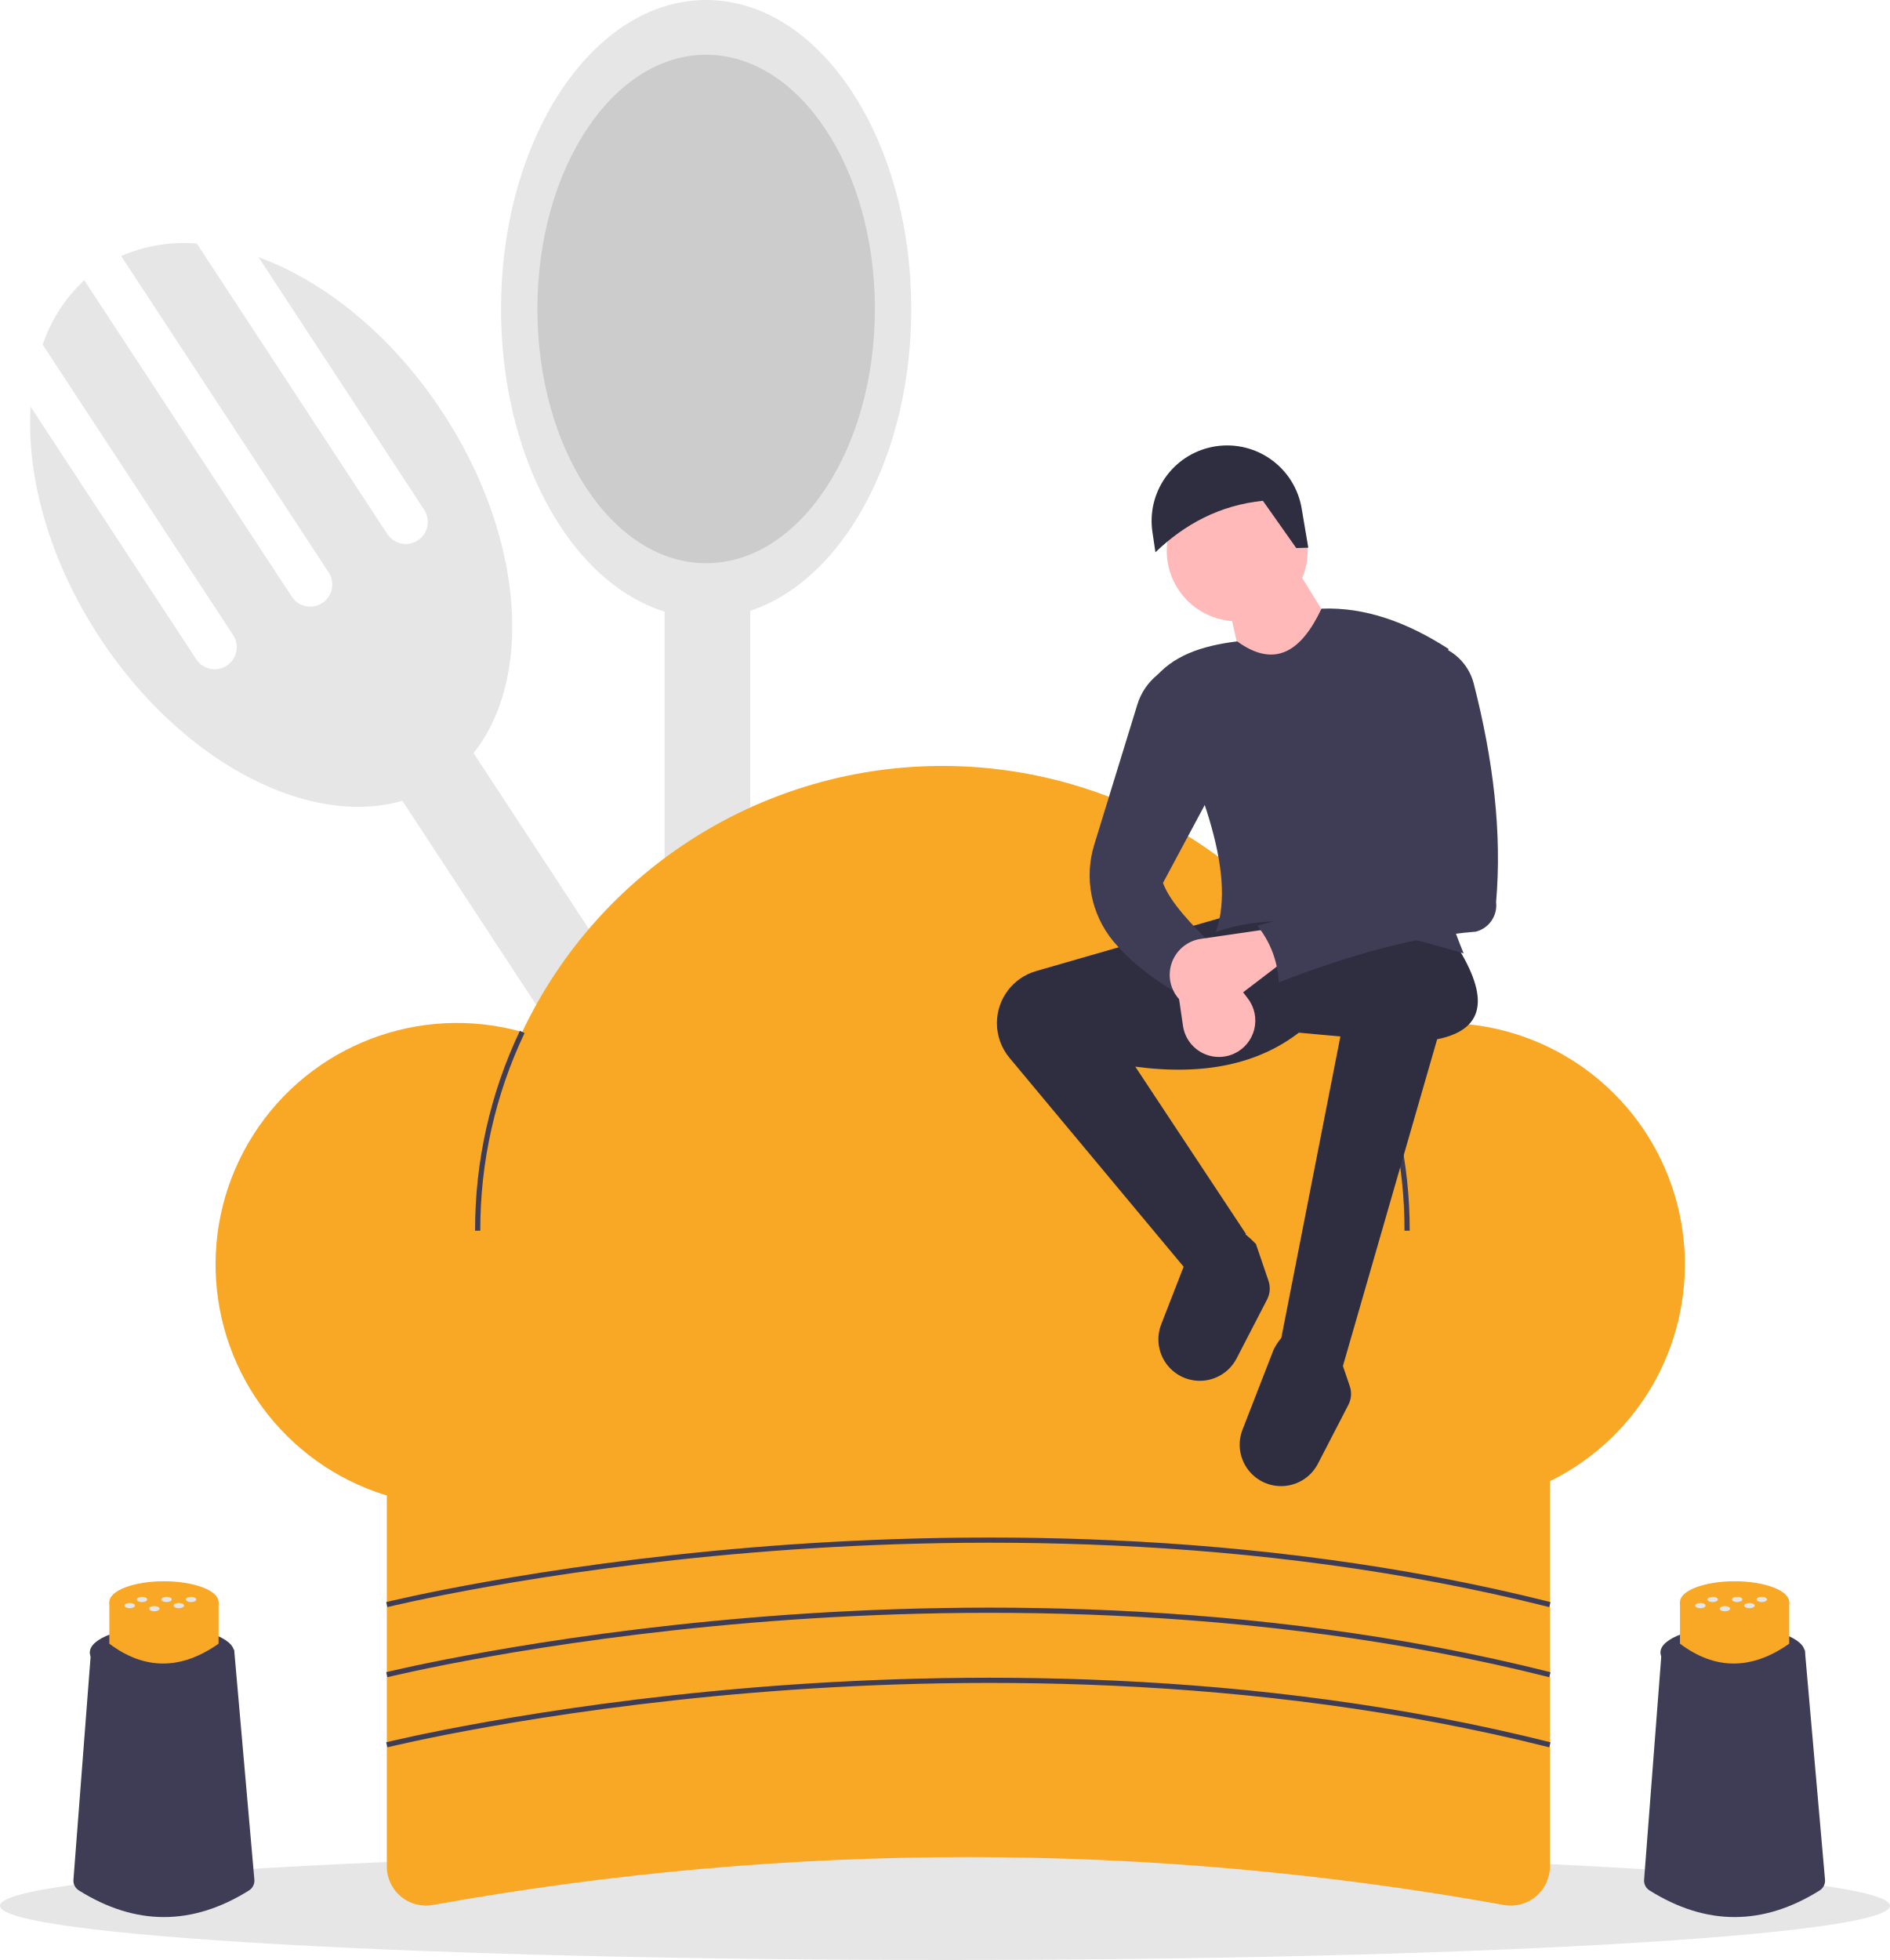
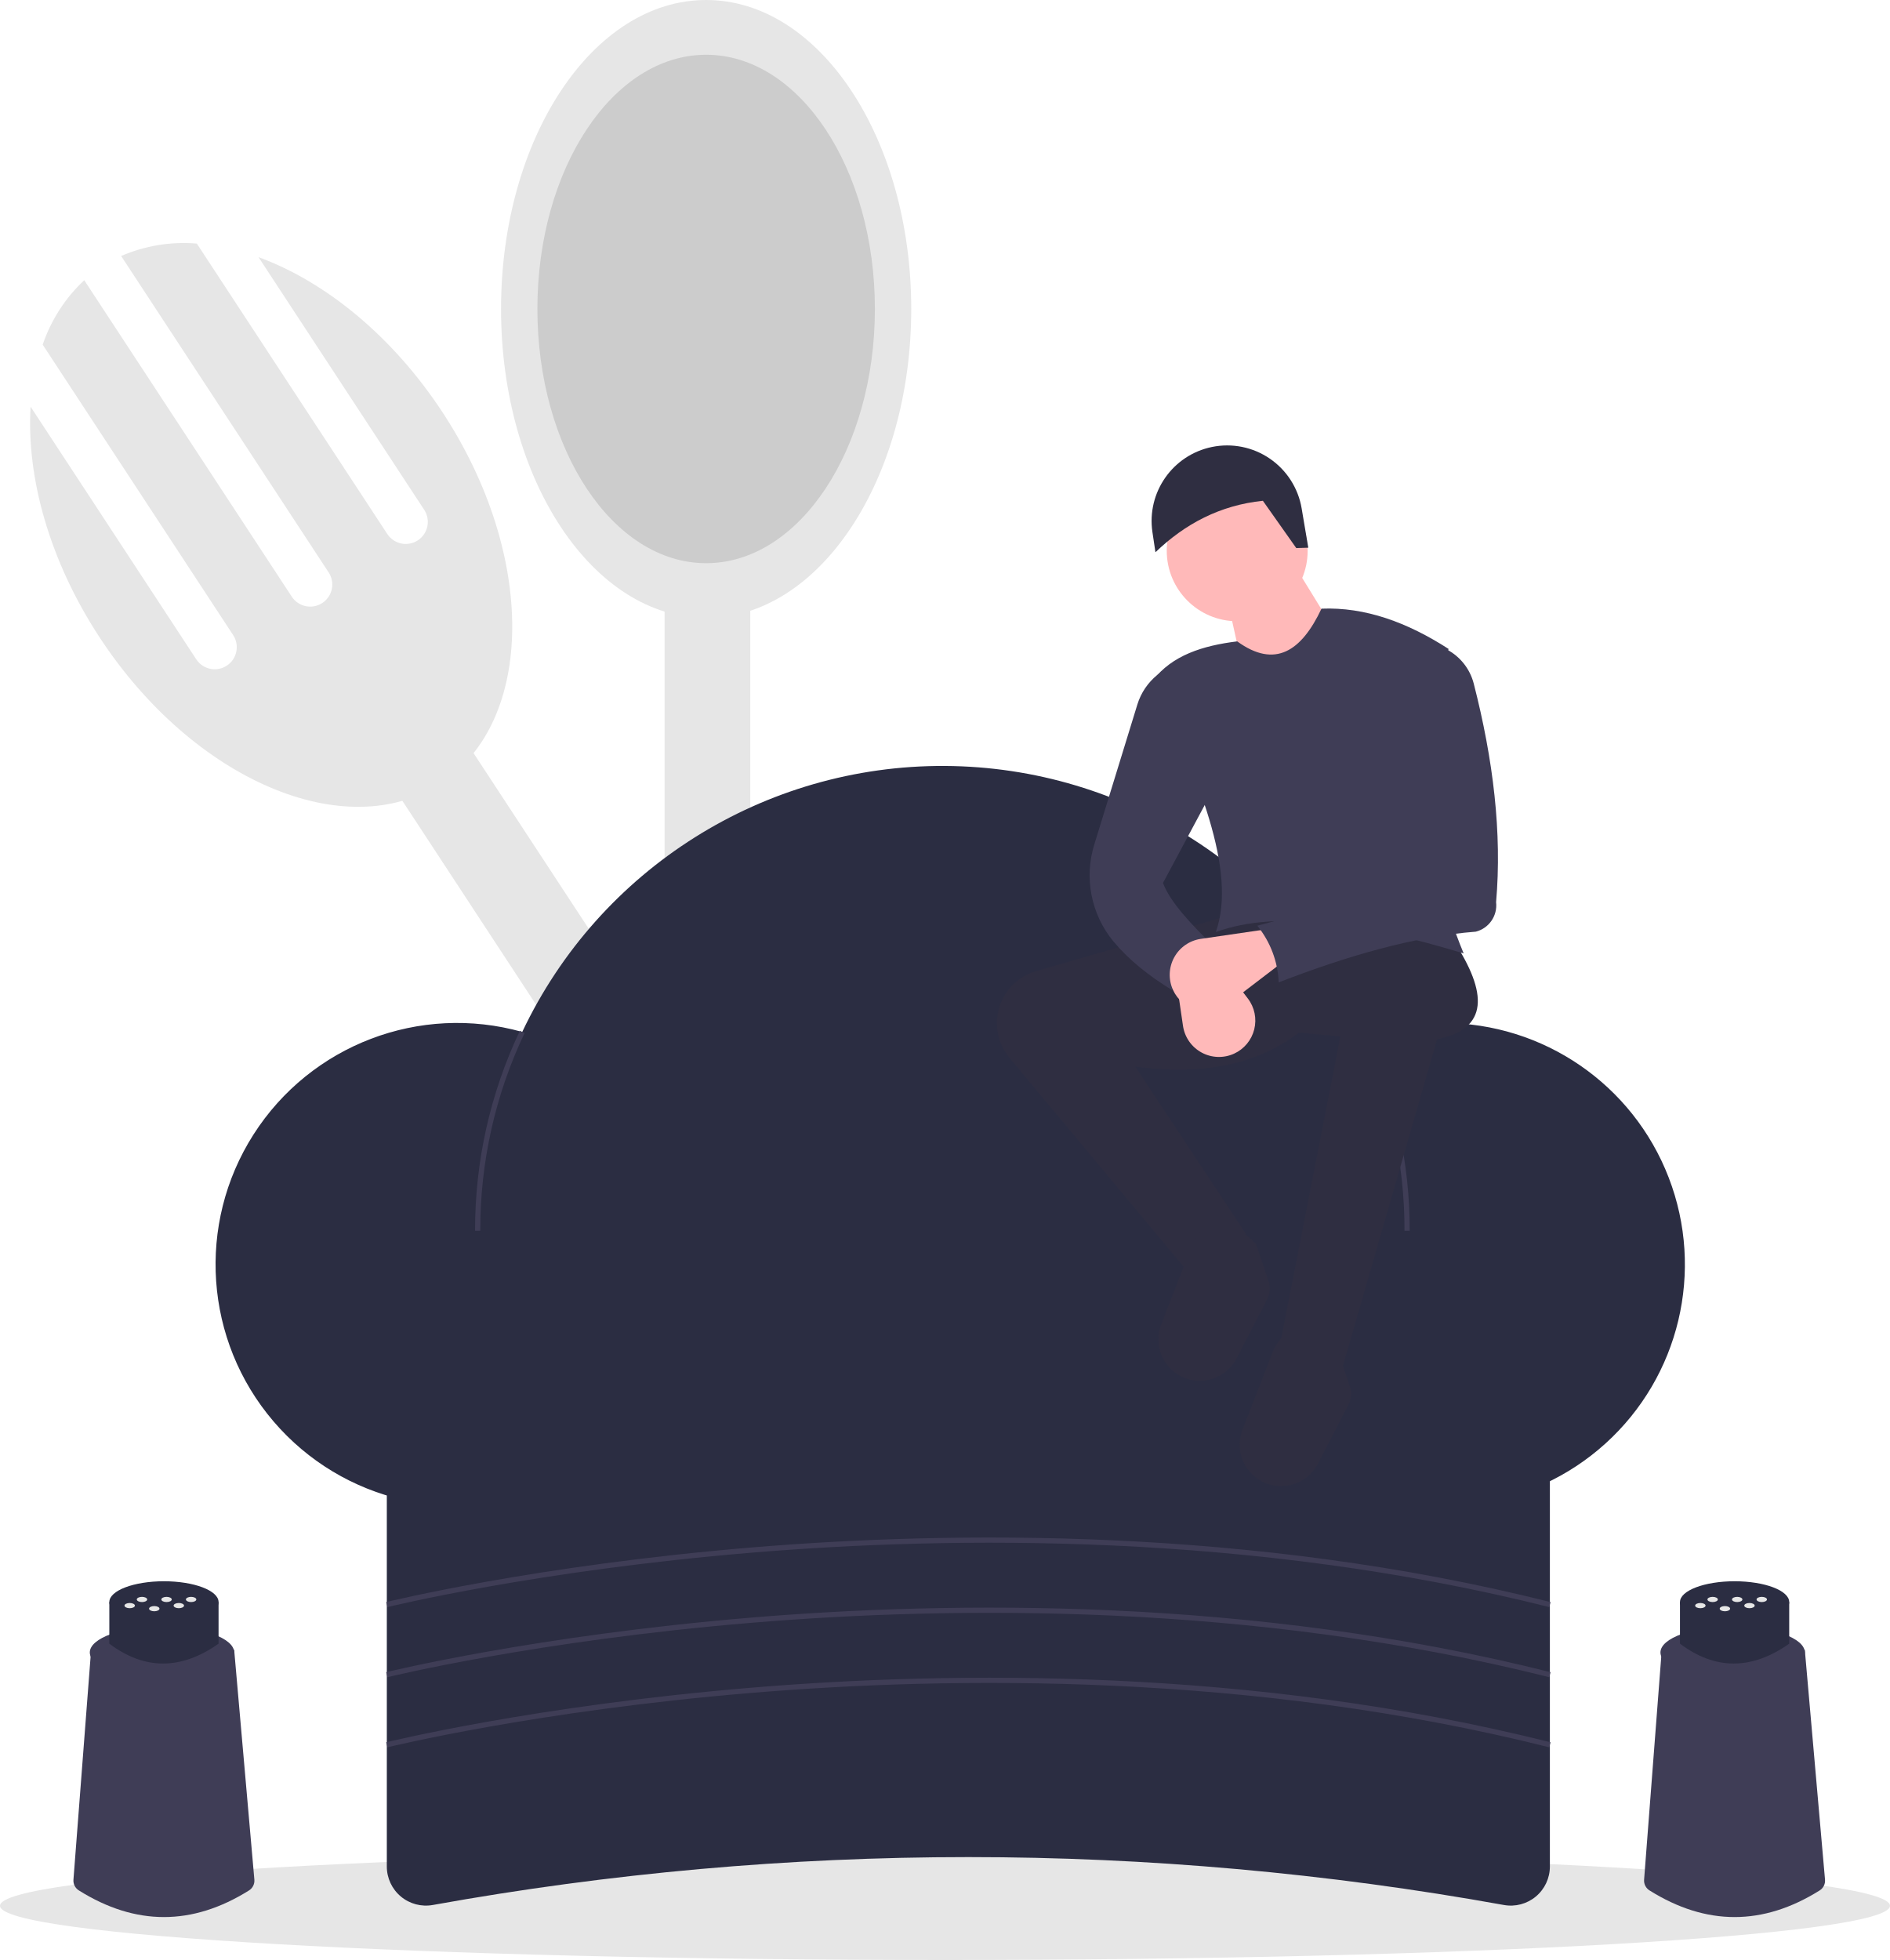
<svg xmlns="http://www.w3.org/2000/svg" data-name="Layer 1" width="728" height="754.885" viewBox="0 0 728 754.885">
  <rect x="514.67" y="302.631" width="33" height="524" transform="translate(-458.6543 311.2459) rotate(-33.25976)" fill="#e6e6e6" />
  <path d="M335.583,171.606l63.844,97.343a8.5,8.5,0,0,1-14.215,9.323L311.815,166.365a60.627,60.627,0,0,0-29.149,4.787L362.634,293.08a8.5,8.5,0,0,1-14.215,9.323l-79.969-121.928A60.627,60.627,0,0,0,252.445,205.304L325.842,317.211a8.5,8.5,0,0,1-14.215,9.323l-63.844-97.343c-1.64,27.142,7.209,59.311,26.603,88.881,36.044,54.956,94.84,80.109,131.323,56.181s36.84-87.877.795-142.833C387.11,201.85,361.13,180.916,335.583,171.606Z" transform="translate(-236 -72.55738)" fill="#e6e6e6" />
  <rect x="256" y="204" width="33" height="524" fill="#e6e6e6" />
  <ellipse cx="272" cy="119" rx="79" ry="119" fill="#e6e6e6" />
  <ellipse cx="272" cy="119" rx="65" ry="97.911" fill="#ccc" />
  <ellipse cx="364" cy="734" rx="364" ry="20.885" fill="#e6e6e6" />
-   <path d="M815.268,806.25a1162.796,1162.796,0,0,0-412.536,0A15.049,15.049,0,0,1,385,791.458V604.557H833V791.458A15.049,15.049,0,0,1,815.268,806.25Z" transform="translate(-236 -72.55738)" fill="#f9a826" />
-   <path d="M792,466.557a92.858,92.858,0,0,0-30.395,5.086,179.055,179.055,0,0,0-324.444-1.639,93.005,93.005,0,1,0,12.17,174.75,179.026,179.026,0,0,0,300.748-2.164A93.007,93.007,0,1,0,792,466.557Z" transform="translate(-236 -72.55738)" fill="#f9a826" />
+   <path d="M815.268,806.25a1162.796,1162.796,0,0,0-412.536,0A15.049,15.049,0,0,1,385,791.458V604.557H833V791.458A15.049,15.049,0,0,1,815.268,806.25Z" transform="translate(-236 -72.55738)" fill="#2b2d42" />
+   <path d="M792,466.557a92.858,92.858,0,0,0-30.395,5.086,179.055,179.055,0,0,0-324.444-1.639,93.005,93.005,0,1,0,12.17,174.75,179.026,179.026,0,0,0,300.748-2.164A93.007,93.007,0,1,0,792,466.557Z" transform="translate(-236 -72.55738)" fill="#2b2d42" />
  <path d="M421,546.557h-2A178.402,178.402,0,0,1,436.247,469.572l1.808.856A176.41,176.41,0,0,0,421,546.557Z" transform="translate(-236 -72.55738)" fill="#3f3d56" />
  <path d="M779,546.557h-2a176.526,176.526,0,0,0-16.294-74.501l1.816-.838A178.51,178.51,0,0,1,779,546.557Z" transform="translate(-236 -72.55738)" fill="#3f3d56" />
  <path d="M385.241,691.528l-.482-1.941c.564-.14,57.403-14.1,140.7-21.026,76.881-6.393,192.687-7.935,307.785,21.027l-.488,1.939C717.939,662.637,602.387,664.173,525.667,670.551,442.519,677.462,385.804,691.388,385.241,691.528Z" transform="translate(-236 -72.55738)" fill="#3f3d56" />
  <path d="M385.241,718.528l-.482-1.941c.564-.14,57.403-14.1,140.7-21.026,76.881-6.393,192.687-7.935,307.785,21.027l-.488,1.939C717.939,689.637,602.387,691.175,525.667,697.551,442.519,704.462,385.804,718.388,385.241,718.528Z" transform="translate(-236 -72.55738)" fill="#3f3d56" />
  <path d="M385.241,745.528l-.482-1.941c.564-.14,57.403-14.1,140.7-21.026,76.881-6.393,192.687-7.935,307.785,21.027l-.488,1.939C717.939,716.637,602.387,718.175,525.667,724.551,442.519,731.462,385.804,745.388,385.241,745.528Z" transform="translate(-236 -72.55738)" fill="#3f3d56" />
  <path d="M753.267,598.713,729.037,590.475l23.261-118.729-15.992-1.454c-15.594,11.964-36.36,16.655-62.999,13.084l42.645,64.453-21.745,15.349-69.368-83.205A20.866,20.866,0,0,1,620,466.612v0a20.866,20.866,0,0,1,15.091-20.051L709.168,425.224l86.745,9.692c13.115,19.994,13.627,33.9-6.336,37.911Z" transform="translate(-236 -72.55738)" fill="#2f2e41" />
  <path d="M728.467,644.901h0a15.959,15.959,0,0,1-13.866-21.711l12.046-30.976c6.119-11.591,14.516-10.14,24.433,0l4.846,14.215a9.175,9.175,0,0,1-.535,7.176L743.65,636.306A15.959,15.959,0,0,1,728.467,644.901Z" transform="translate(-236 -72.55738)" fill="#2f2e41" />
  <path d="M697.152,604.338h0a15.959,15.959,0,0,1-13.866-21.711l12.046-30.976c6.119-11.591,14.516-10.14,24.433,0l4.846,14.215a9.175,9.175,0,0,1-.535,7.176L712.335,595.743A15.959,15.959,0,0,1,697.152,604.338Z" transform="translate(-236 -72.55738)" fill="#2f2e41" />
  <circle cx="476.56" cy="212.131" r="27.138" fill="#ffb9b9" />
  <polygon points="518.721 250.415 481.406 269.799 473.652 234.907 499.336 218.915 518.721 250.415" fill="#ffb9b9" />
  <path d="M799.789,439.762c-37.234-11.246-71.018-17.073-95.468-8.238,8.427-23.708-7.127-59.911-24.23-96.921,7.379-9.647,19.146-13.383,32.469-15.023,14.577,10.584,24.741,3.791,32.469-12.6,16.854-.677,33.095,5.292,48.945,15.507C781.584,362.173,783.814,401.253,799.789,439.762Z" transform="translate(-236 -72.55738)" fill="#3f3d56" />
  <path d="M703.837,437.339c-5.88,3.466-11.306,9.303-16.477,16.477-8.738-5.349-16.428-11.439-22.486-18.683a40.011,40.011,0,0,1-7.33-37.429l16.561-53.822a23.61,23.61,0,0,1,7.678-11.381l2.186-1.776,21.807,41.192-21.807,40.707C686.734,420.039,694.883,428.603,703.837,437.339Z" transform="translate(-236 -72.55738)" fill="#3f3d56" />
  <path d="M711.343,478.375h0a14.005,14.005,0,0,1-19.667-10.719L688.072,442.982l12.6-6.785,15.991,20.934A14.005,14.005,0,0,1,711.343,478.375Z" transform="translate(-236 -72.55738)" fill="#ffb9b9" />
  <path d="M739.94,283.5l-4.634.138-12.853-18.207c-16.47,1.703-29.965,8.858-41.385,19.818l-1.158-7.72a29.102,29.102,0,0,1,22.903-32.819h0a29.102,29.102,0,0,1,34.572,23.657Z" transform="translate(-236 -72.55738)" fill="#2f2e41" />
  <path d="M687.828,453.826v0a14.005,14.005,0,0,1,10.719-19.667l24.675-3.604,6.785,12.6L709.072,459.145A14.005,14.005,0,0,1,687.828,453.826Z" transform="translate(-236 -72.55738)" fill="#ffb9b9" />
  <path d="M804.49,431.381c-23.475,1.823-49.106,9.143-75.938,19.527a37.121,37.121,0,0,0-8.238-21.807c24.37-6.419,46.484-13.951,60.091-25.684L772.167,341.387l17.93-20.353,3.093,1.614a20.652,20.652,0,0,1,10.469,13.143c7.571,29.449,10.934,57.665,8.622,84.218A10.471,10.471,0,0,1,804.49,431.381Z" transform="translate(-236 -72.55738)" fill="#3f3d56" />
  <path d="M331.886,800.669q-32.749,20.483-65.497-.017a4.441,4.441,0,0,1-2.101-4.096l6.812-88.561h55.1l7.783,88.53A4.44,4.44,0,0,1,331.886,800.669Z" transform="translate(-236 -72.55738)" fill="#3f3d56" />
  <ellipse cx="62.396" cy="636.439" rx="27.804" ry="10.018" fill="#3f3d56" />
-   <path d="M320.189,705.614q-21.733,15.288-42.077,0V689.585h42.077Z" transform="translate(-236 -72.55738)" fill="#f9a826" />
-   <ellipse cx="63.151" cy="617.028" rx="21.038" ry="8.015" fill="#f9a826" />
+   <path d="M320.189,705.614q-21.733,15.288-42.077,0V689.585h42.077Z" transform="translate(-236 -72.55738)" fill="#2b2d42" />
+   <ellipse cx="63.151" cy="617.028" rx="21.038" ry="8.015" fill="#2b2d42" />
  <ellipse cx="64.153" cy="616.026" rx="2.004" ry="1.002" fill="#e6e6e6" />
  <ellipse cx="73.614" cy="616.026" rx="2.004" ry="1.002" fill="#e6e6e6" />
  <ellipse cx="68.883" cy="618.391" rx="2.004" ry="1.002" fill="#e6e6e6" />
  <ellipse cx="49.961" cy="618.391" rx="2.004" ry="1.002" fill="#e6e6e6" />
  <ellipse cx="54.692" cy="616.026" rx="2.004" ry="1.002" fill="#e6e6e6" />
  <ellipse cx="59.422" cy="619.574" rx="2.004" ry="1.002" fill="#e6e6e6" />
  <path d="M936.886,800.669q-32.749,20.483-65.497-.017a4.441,4.441,0,0,1-2.101-4.096l6.812-88.561h55.1l7.783,88.53A4.44,4.44,0,0,1,936.886,800.669Z" transform="translate(-236 -72.55738)" fill="#3f3d56" />
  <ellipse cx="667.396" cy="636.439" rx="27.804" ry="10.018" fill="#3f3d56" />
-   <path d="M925.189,705.614q-21.733,15.288-42.077,0V689.585h42.077Z" transform="translate(-236 -72.55738)" fill="#f9a826" />
-   <ellipse cx="668.151" cy="617.028" rx="21.038" ry="8.015" fill="#f9a826" />
+   <path d="M925.189,705.614q-21.733,15.288-42.077,0V689.585h42.077Z" transform="translate(-236 -72.55738)" fill="#2b2d42" />
+   <ellipse cx="668.151" cy="617.028" rx="21.038" ry="8.015" fill="#2b2d42" />
  <ellipse cx="669.153" cy="616.026" rx="2.004" ry="1.002" fill="#e6e6e6" />
  <ellipse cx="678.614" cy="616.026" rx="2.004" ry="1.002" fill="#e6e6e6" />
  <ellipse cx="673.883" cy="618.391" rx="2.004" ry="1.002" fill="#e6e6e6" />
  <ellipse cx="654.961" cy="618.391" rx="2.004" ry="1.002" fill="#e6e6e6" />
  <ellipse cx="659.692" cy="616.026" rx="2.004" ry="1.002" fill="#e6e6e6" />
  <ellipse cx="664.422" cy="619.574" rx="2.004" ry="1.002" fill="#e6e6e6" />
</svg>
